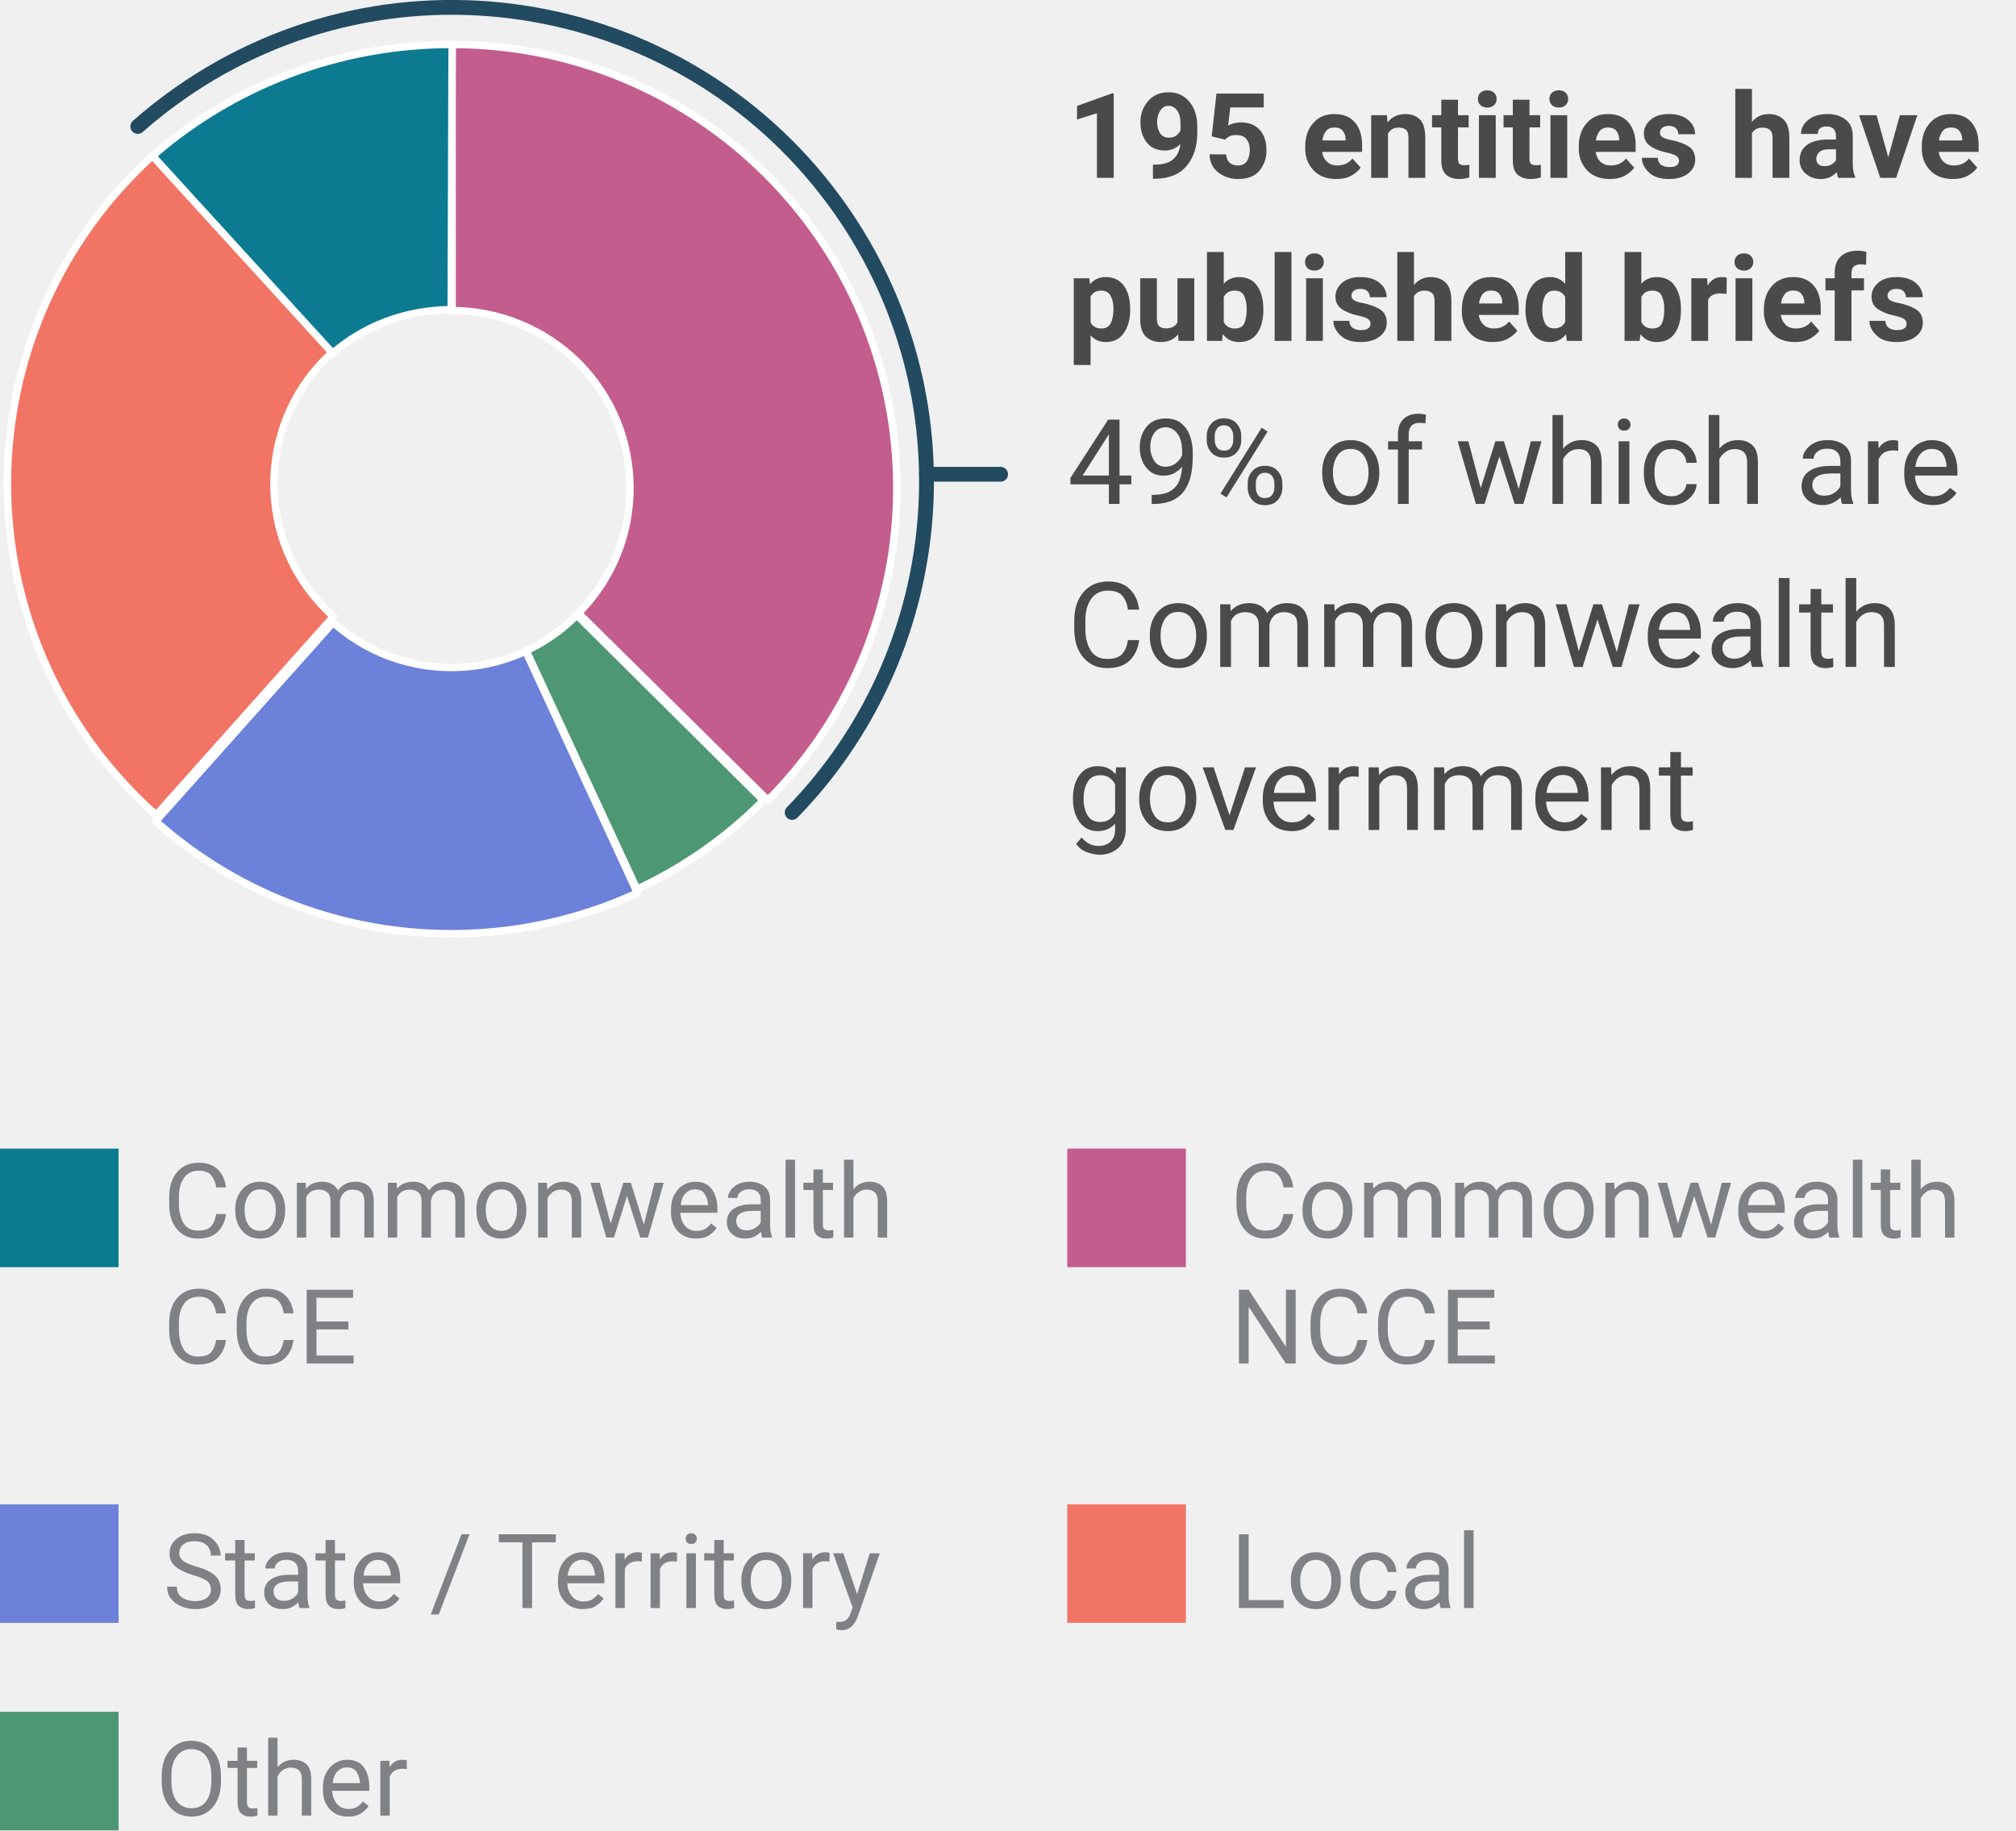
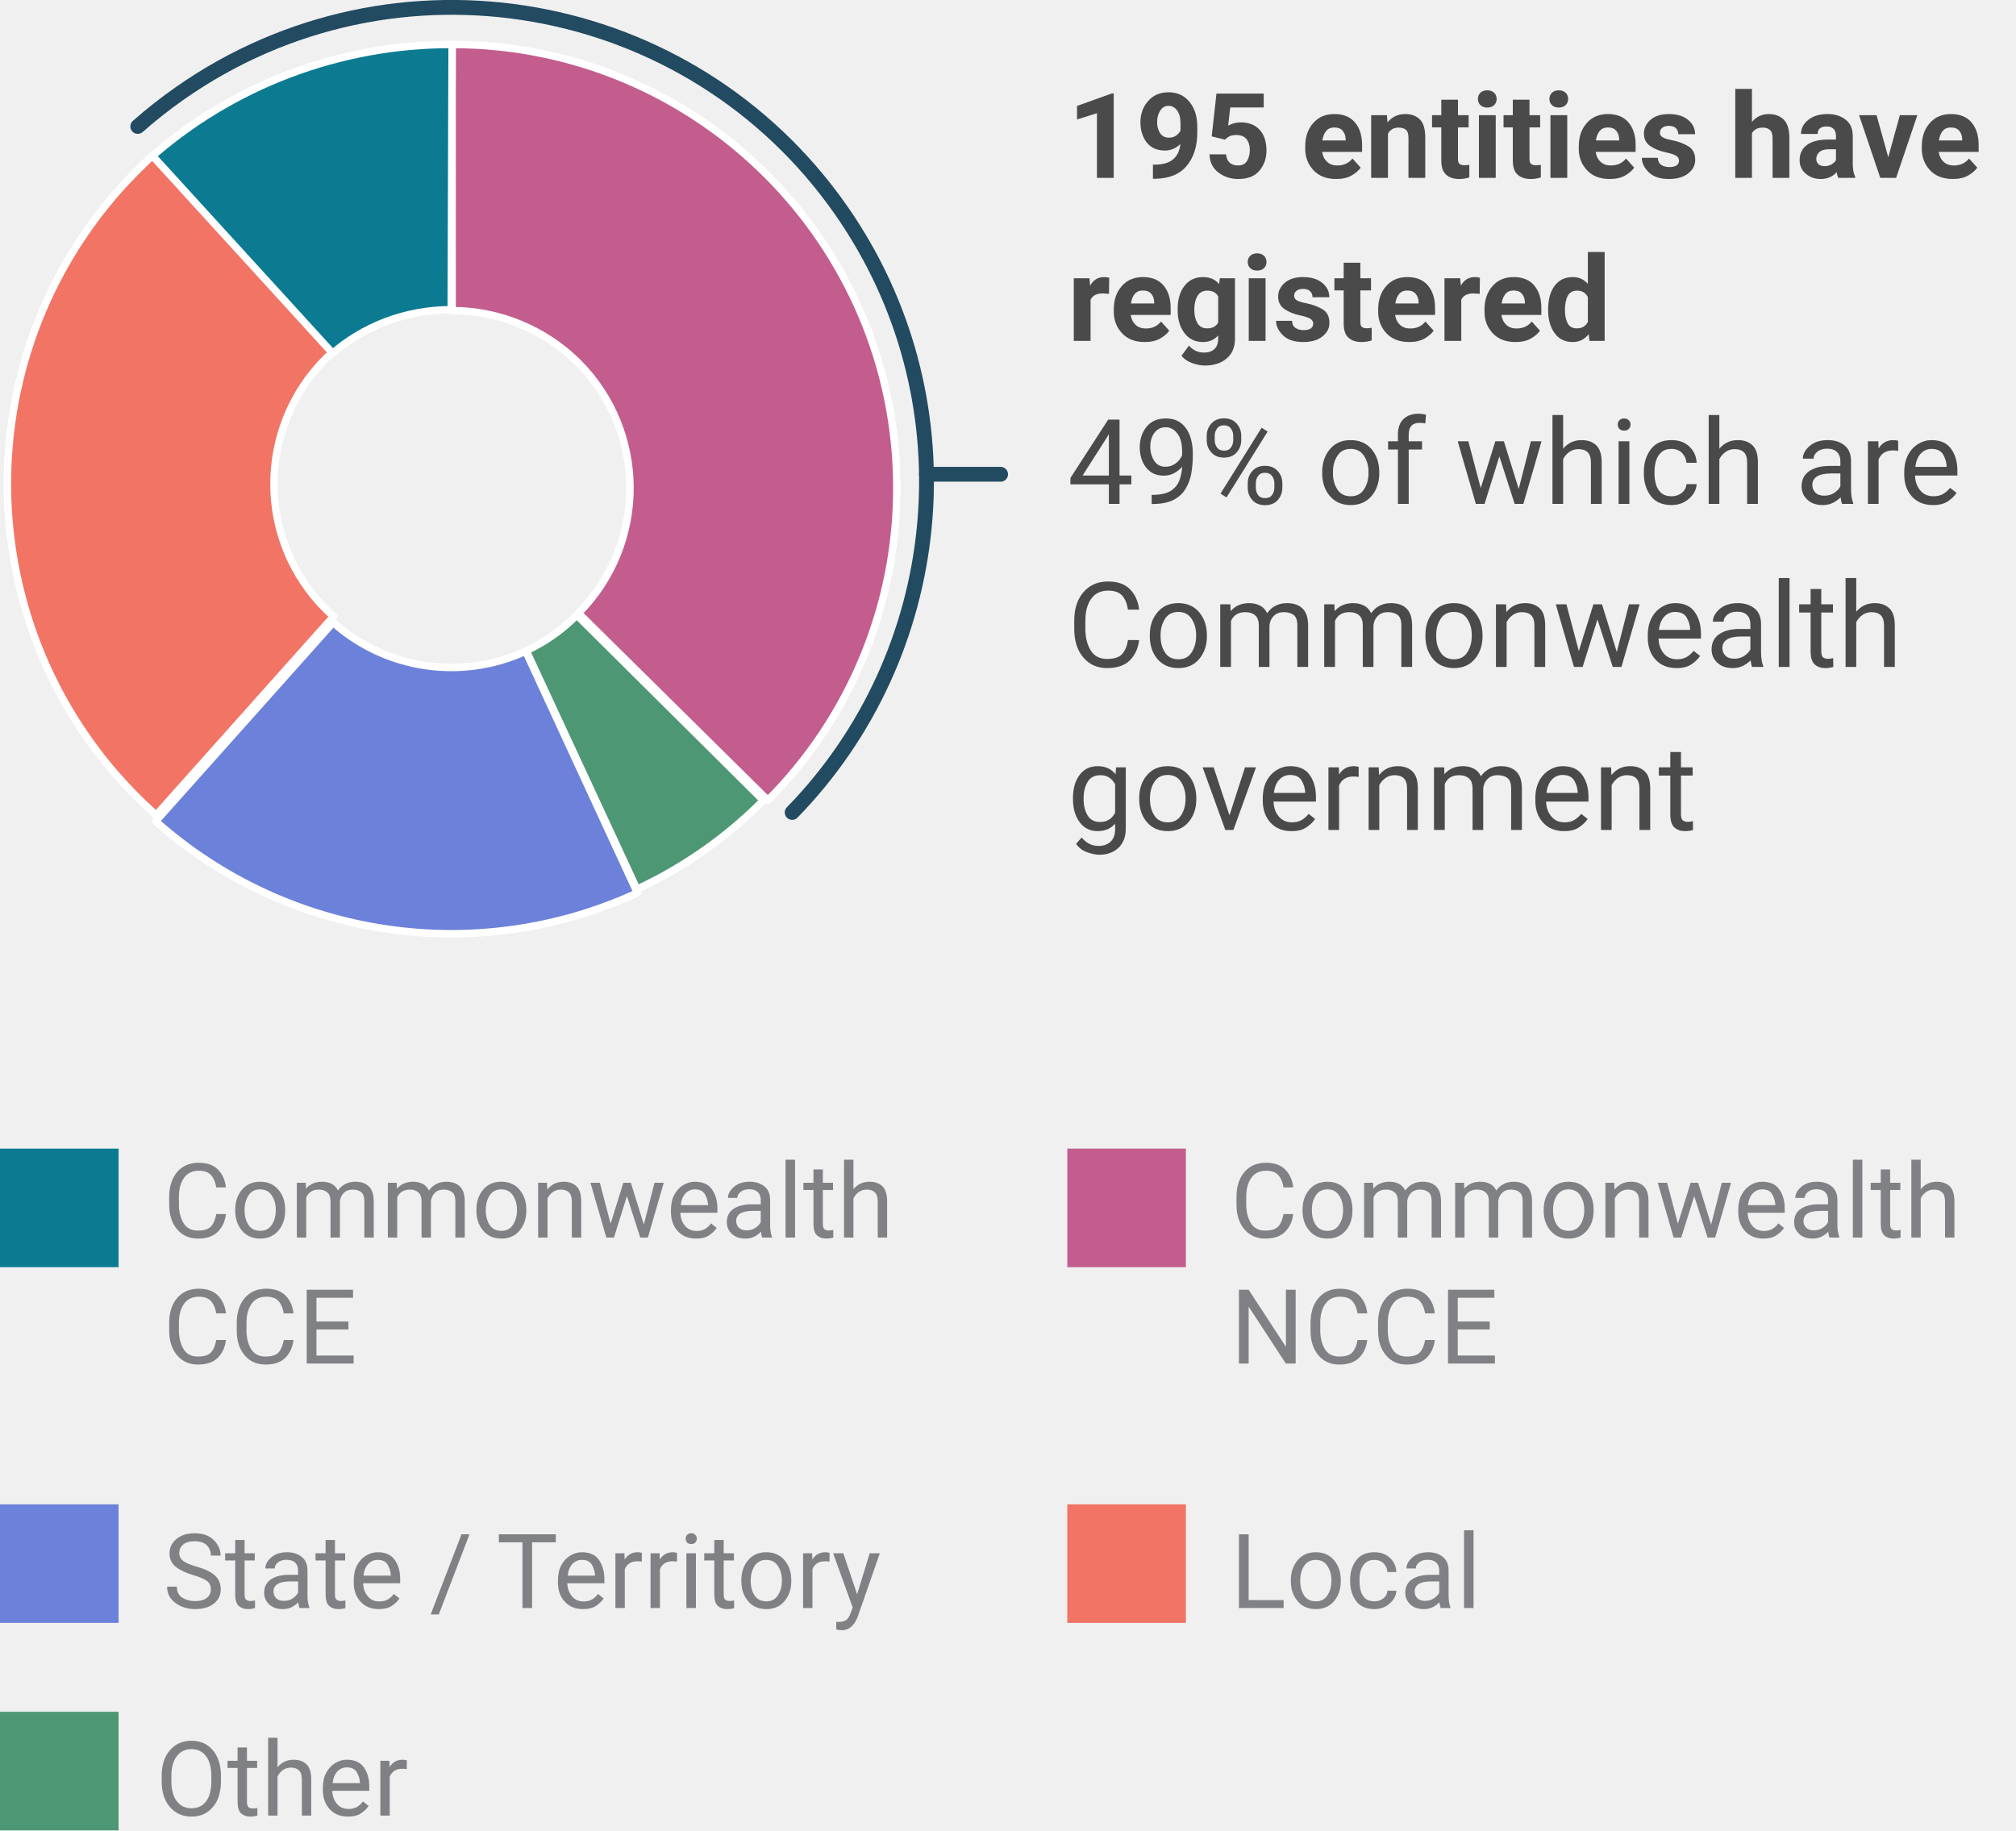
<svg xmlns="http://www.w3.org/2000/svg" font-family="-apple-system, BlinkMacSystemFont, &quot;Segoe UI&quot;, Roboto, Helvetica, Arial, sans-serif, &quot;Apple Color Emoji&quot;, &quot;Segoe UI Emoji&quot;, &quot;Segoe UI Symbol&quot;" width="272px" height="247px" viewBox="0 0 272 247" version="1.1">
  <defs />
  <g id="Mocks" stroke="none" stroke-width="1" fill="none" fill-rule="evenodd">
    <g id="Nov-monthly-report-greater-than-768px" transform="translate(-320, -521)">
      <g id="189-entities-have-registered" transform="translate(318, 518)">
        <g stroke-width="1" fill-rule="evenodd" transform="translate(2, 10)">
          <text id="69-entities-have-pub" font-size="16" font-weight="bold" line-spacing="22" fill="#4A4A4A">
            <tspan x="144" y="17">195 entities have </tspan>
-             <tspan x="144" y="39">published briefs</tspan>
+             <tspan x="144" y="39">registered</tspan>
            <tspan x="272.609" y="39" font-weight="normal" />
            <tspan x="144" y="61" font-weight="normal">49% of which are </tspan>
            <tspan x="144" y="83" font-weight="normal">Commonwealth </tspan>
            <tspan x="144" y="105" font-weight="normal">government</tspan>
          </text>
          <path d="M130,52 L130,62" id="Line-Copy-15" stroke="#224A61" stroke-width="2" stroke-linecap="round" transform="translate(130, 57) rotate(-90) translate(-130, -57) " />
          <text id="Commonwealth-CCE" font-size="14" font-weight="normal" fill="#808184">
            <tspan x="22" y="160">Commonwealth </tspan>
            <tspan x="22" y="177">CCE</tspan>
          </text>
          <text id="State-/-Territory-Copy-2" font-size="14" font-weight="normal" fill="#808184">
            <tspan x="22" y="210">State / Territory</tspan>
          </text>
          <text id="Commonwealth-NCCE" font-size="14" font-weight="normal" fill="#808184">
            <tspan x="166" y="160">Commonwealth </tspan>
            <tspan x="166" y="177">NCCE</tspan>
          </text>
          <text id="Local-Copy" font-size="14" font-weight="normal" fill="#808184">
            <tspan x="166" y="210">Local</tspan>
          </text>
          <rect id="Rectangle-3-Copy-11" fill="#0C7B92" x="0" y="148" width="16" height="16" />
          <rect id="Rectangle-3-Copy-12" fill="#6C81DA" x="0" y="196" width="16" height="16" />
          <rect id="Rectangle-3-Copy-13" fill="#C35D8E" x="144" y="148" width="16" height="16" />
          <rect id="Rectangle-3-Copy-14" fill="#F17465" x="144" y="196" width="16" height="16" />
          <text id="Other-Copy-2" font-size="14" font-weight="normal" fill="#808184">
            <tspan x="21" y="238">Other</tspan>
          </text>
          <rect id="Rectangle-3-Copy-15" fill="#4E9774" x="0" y="224" width="16" height="16" />
        </g>
        <g id="Group-8" stroke-width="1" fill-rule="evenodd" transform="translate(3, 9)" stroke="#FFFFFF" stroke-linejoin="round">
          <path d="M77.04,76.739 C86.36,67.362 86.32,52.197 76.92,42.859 C72.4,38.43 66.32,35.915 60,35.915 L60,0 C93.12,0 120,26.817 120,59.859 C120,75.662 113.76,90.786 102.6,102 L77.04,76.739 Z" id="Shape" fill="#C35D8E" fill-rule="nonzero" />
          <path d="M70,81.812 C72.522,80.629 74.847,79.012 76.818,77 L102,102.009 C97.074,106.979 91.281,111.042 84.936,114 L70,81.812 Z" id="Shape" fill="#4E9774" fill-rule="nonzero" />
          <path d="M59.879,35.795 C53.814,35.795 47.951,37.983 43.503,42 L19,15.551 C30.2,5.529 44.837,-0.04 60,0 L59.879,35.795 Z" id="Shape" fill="#0C7B92" fill-rule="nonzero" />
          <path d="M43.8,41.58 C34.013,50.48 33.293,65.646 42.202,75.424 C42.762,76.023 43.361,76.622 44,77.18 L20.07,104 C-4.659,82.009 -6.816,44.174 15.156,19.47 C16.555,17.913 18.033,16.437 19.551,15 L43.8,41.58 Z" id="Shape" fill="#F17465" fill-rule="nonzero" />
          <path d="M43.945,78 C51.061,84.348 61.295,85.865 69.929,81.873 L85,114.491 C63.333,124.472 37.829,120.679 20,104.829 L43.945,78 Z" id="Shape" fill="#6C81DA" fill-rule="nonzero" />
        </g>
        <path d="M149.364,67.661 C149.279,67.21 149.189,66.761 149.094,66.314 C142.962,37.365 117.26,15.642 86.484,15.642 C51.138,15.642 22.484,44.296 22.484,79.642 C22.484,82.092 22.622,84.509 22.89,86.888" id="Oval-2" stroke="#224A61" stroke-width="2" stroke-linecap="round" transform="translate(85.9242, 51.26488) rotate(55) translate(-85.9242, -51.26488) " />
      </g>
    </g>
  </g>
</svg>
